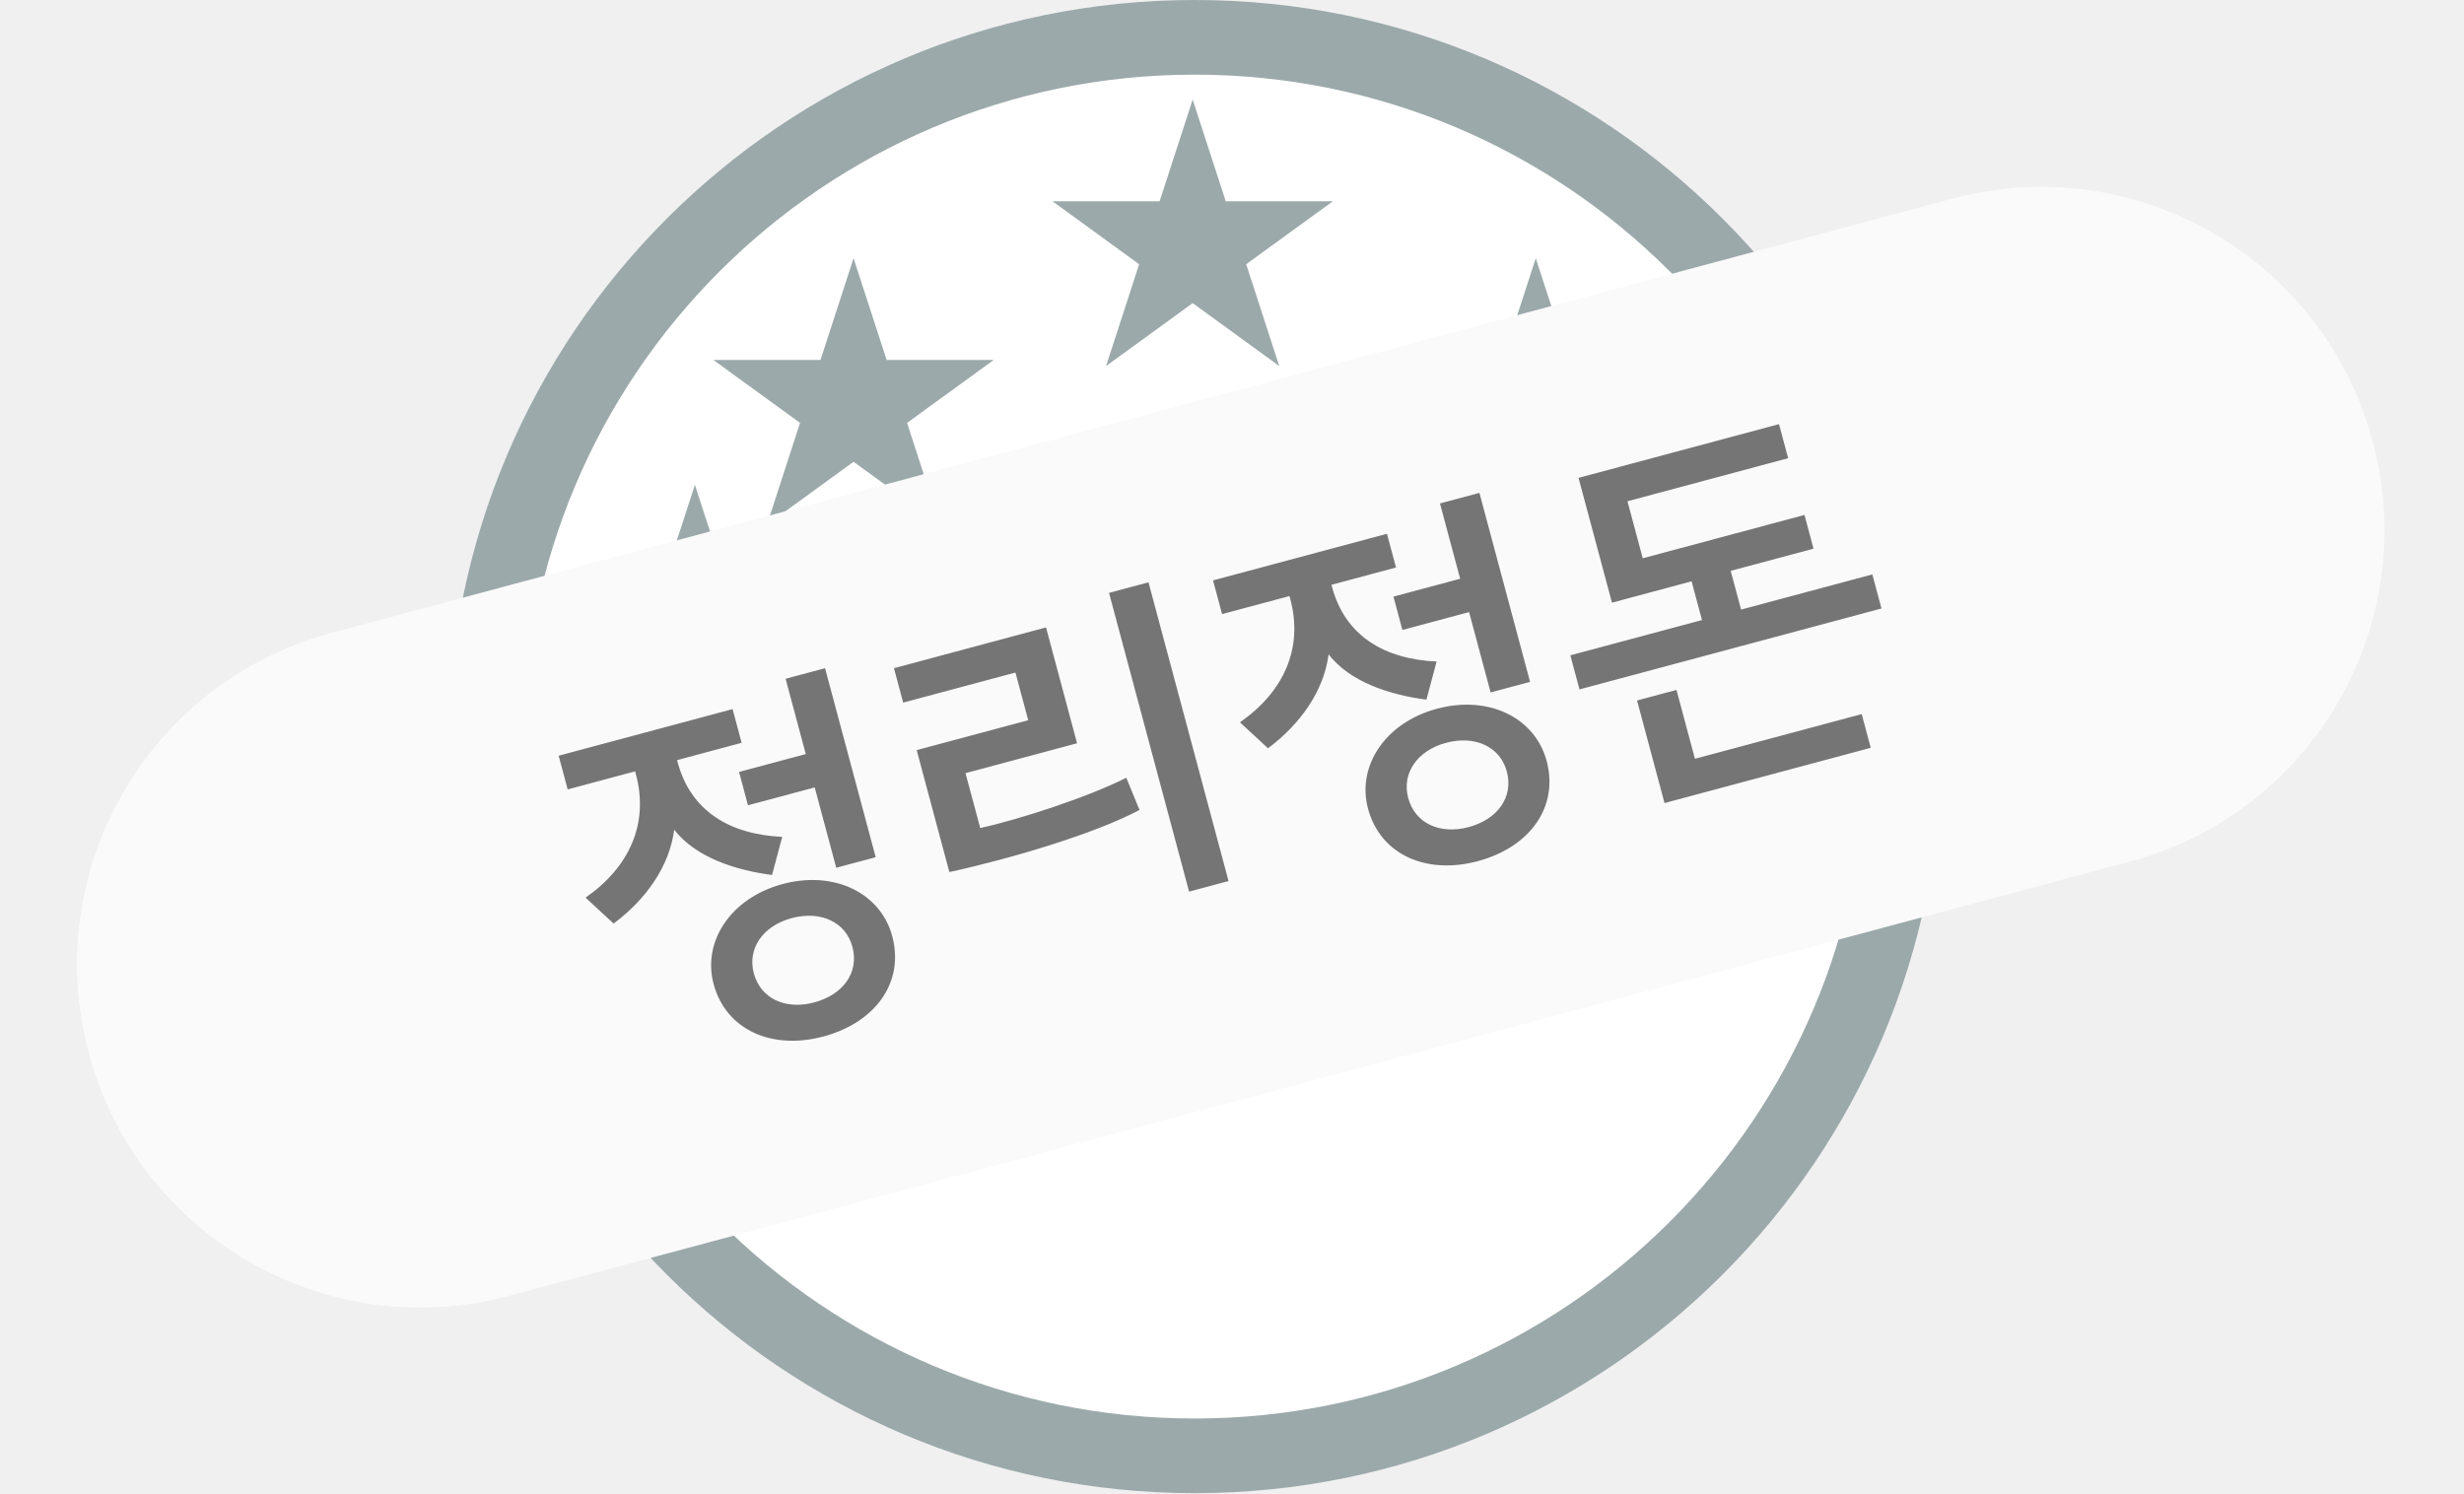
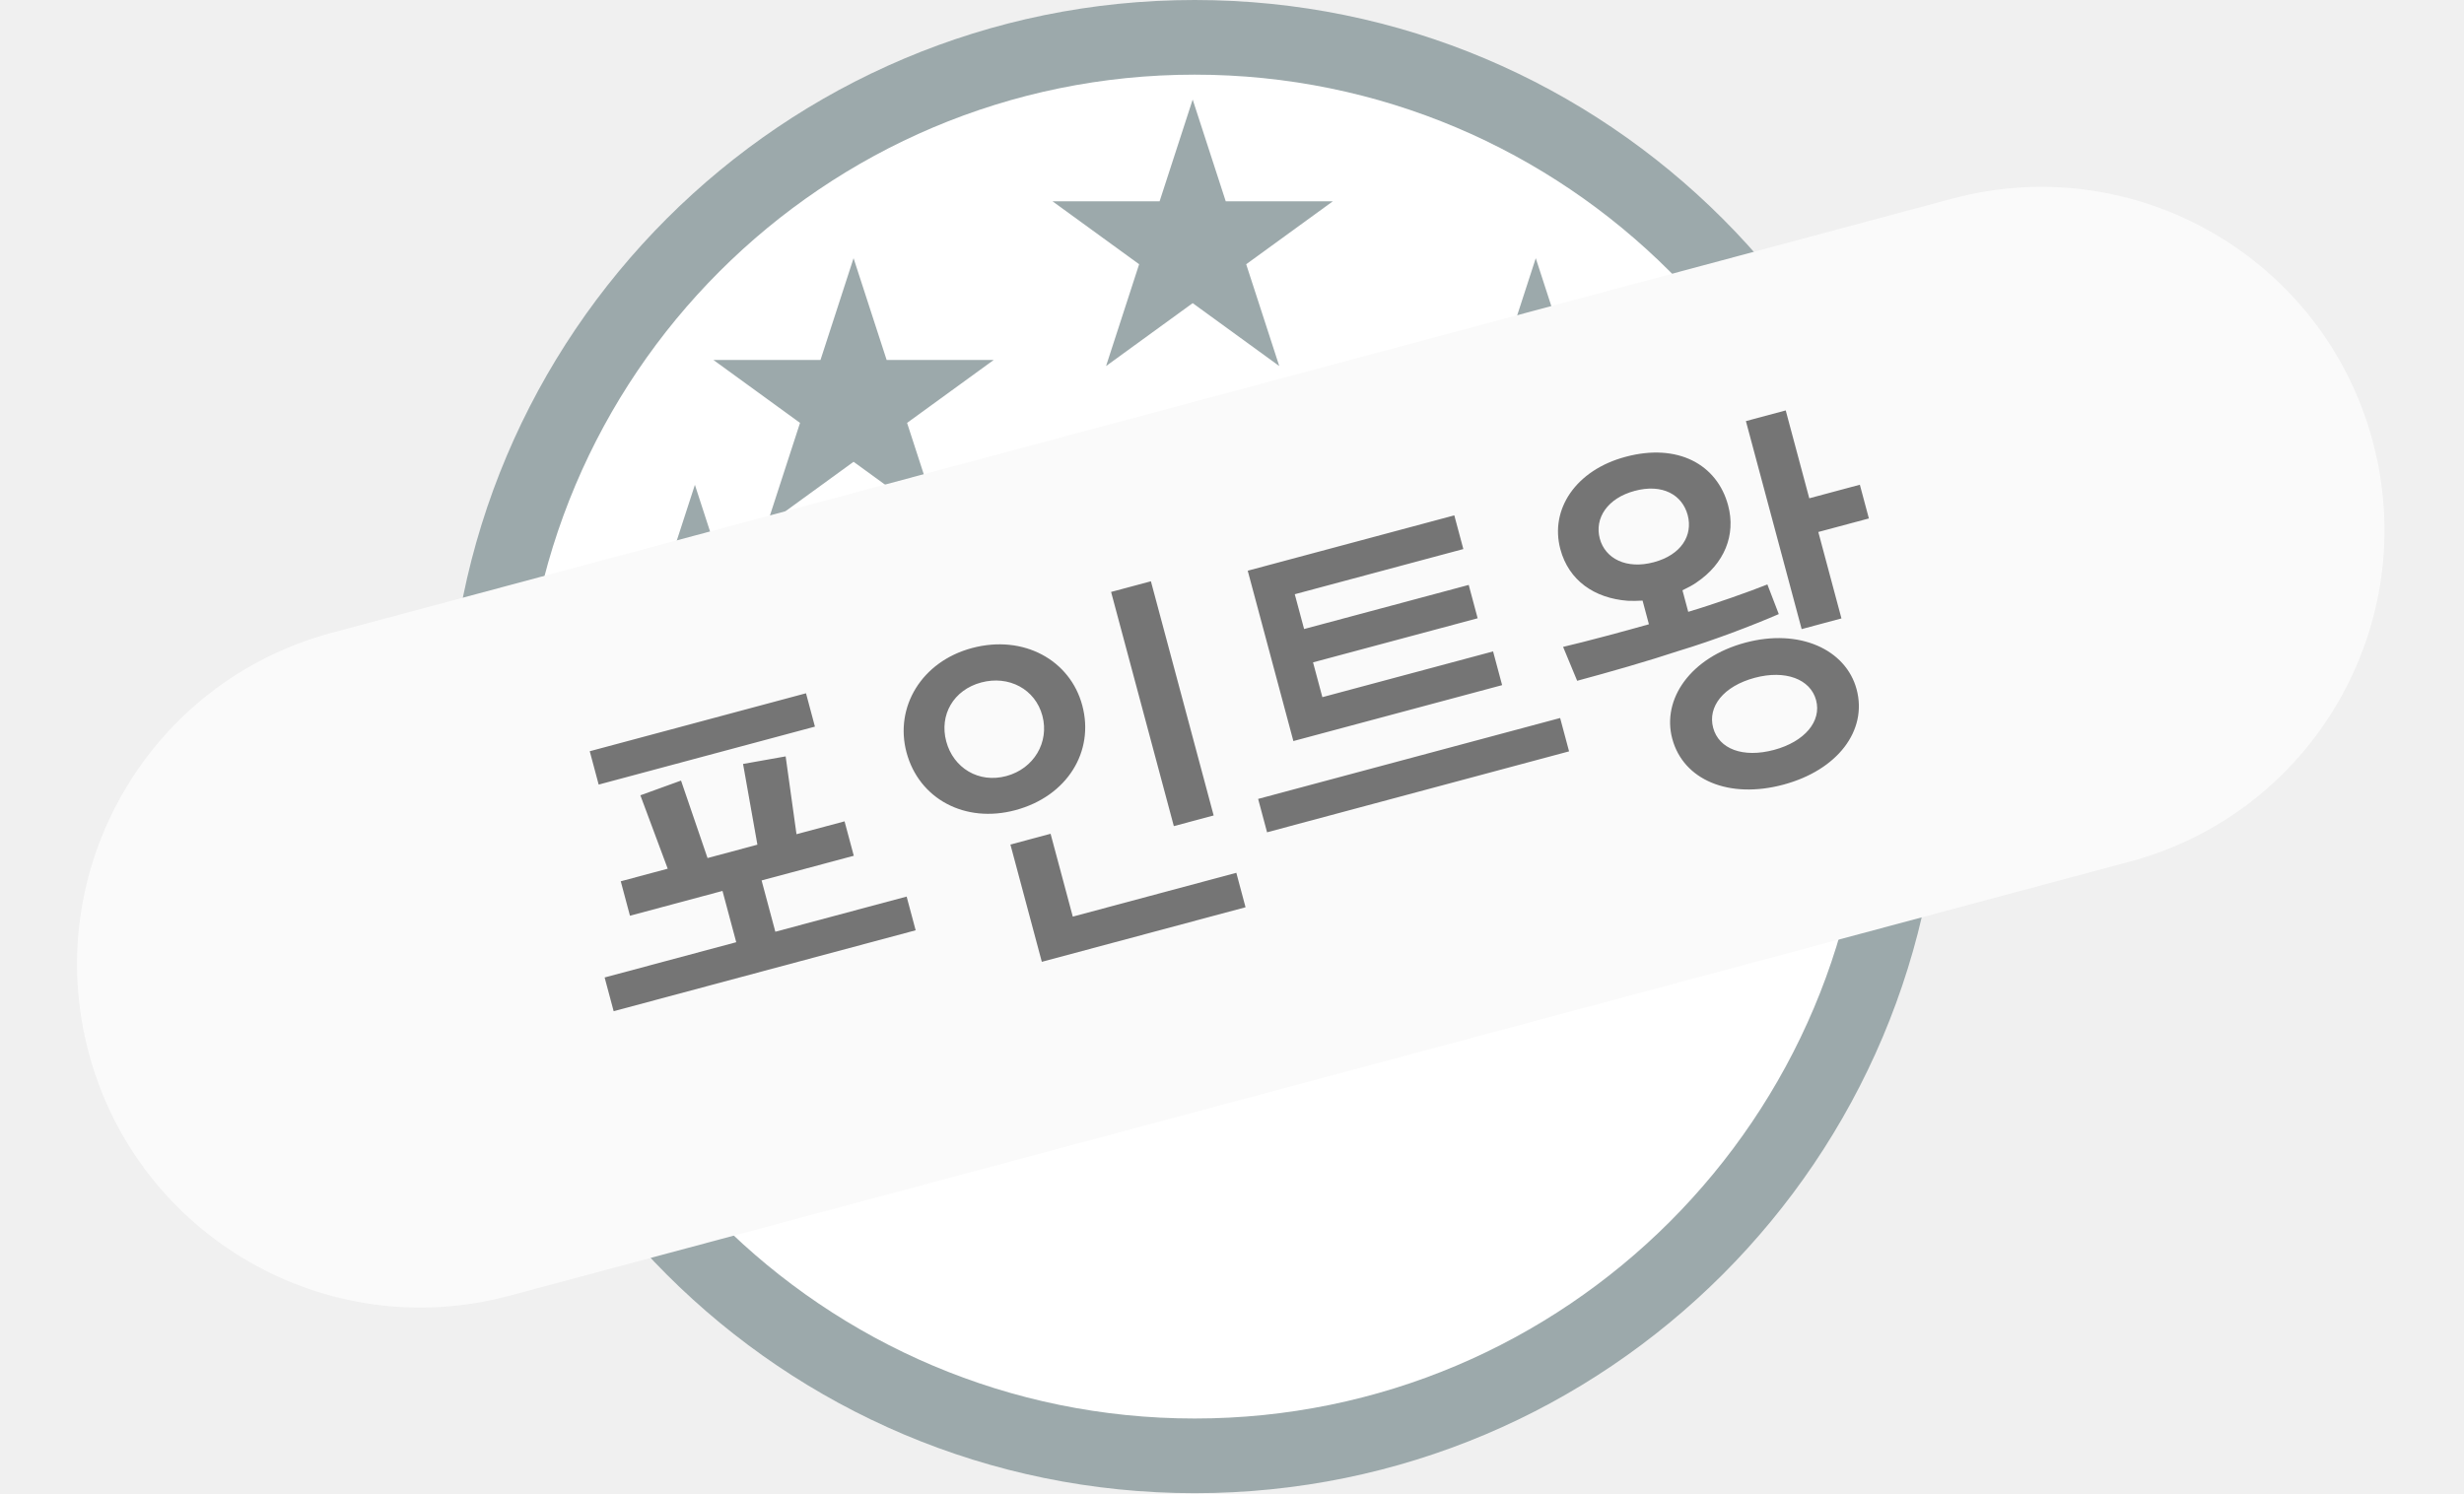
<svg xmlns="http://www.w3.org/2000/svg" width="99" height="60" viewBox="0 0 99 60" fill="none">
  <circle cx="48" cy="30" r="30" fill="#9CA9AB" />
  <circle cx="48" cy="30" r="27" fill="white" />
  <path d="M27.92 19.482L29.249 23.572H33.55L30.07 26.1L31.399 30.191L27.92 27.663L24.44 30.191L25.769 26.1L22.29 23.572H26.591L27.92 19.482Z" fill="#9CA9AB" />
  <path d="M34.295 10.375L35.624 14.465H39.925L36.445 16.993L37.774 21.084L34.295 18.556L30.815 21.084L32.144 16.993L28.665 14.465H32.966L34.295 10.375Z" fill="#9CA9AB" />
  <path d="M47.92 4L49.249 8.09H53.55L50.07 10.618L51.399 14.709L47.92 12.181L44.44 14.709L45.769 10.618L42.29 8.09H46.591L47.92 4Z" fill="#9CA9AB" />
  <path d="M61.705 10.375L63.034 14.465H67.335L63.856 16.993L65.185 21.084L61.705 18.556L58.226 21.084L59.555 16.993L56.075 14.465H60.376L61.705 10.375Z" fill="#9CA9AB" />
  <path d="M68.08 20.393L69.409 24.483H73.71L70.231 27.011L71.56 31.101L68.08 28.573L64.601 31.101L65.93 27.011L62.45 24.483H66.751L68.08 20.393Z" fill="#9CA9AB" />
  <path d="M3.569 42.319C1.598 34.963 5.963 27.402 13.319 25.431L78.444 7.981C85.8 6.01 93.361 10.375 95.332 17.732C97.303 25.087 92.938 32.649 85.581 34.62L20.457 52.07C13.101 54.041 5.54 49.675 3.569 42.319Z" fill="#FAFAFA" />
-   <path d="M34.249 38.047C33.983 37.052 32.976 36.581 31.809 36.893C30.656 37.202 30.02 38.114 30.287 39.108C30.561 40.132 31.564 40.589 32.716 40.28C33.884 39.967 34.524 39.07 34.249 38.047ZM35.184 34.445L33.599 34.869L32.734 31.641L30.053 32.359L29.694 31.019L32.375 30.301L31.564 27.275L33.149 26.85L35.184 34.445ZM25.518 30.995L22.809 31.721L22.446 30.367L29.435 28.494L29.798 29.849L27.204 30.544L27.227 30.63C27.752 32.59 29.317 33.53 31.428 33.628L31.02 35.159C29.58 34.973 27.961 34.465 27.088 33.34C26.906 34.794 25.956 36.145 24.654 37.111L23.526 36.07C25.297 34.839 26.078 33.085 25.549 31.111L25.518 30.995ZM35.849 37.618C36.343 39.463 35.187 41.085 33.083 41.649C31.008 42.205 29.167 41.386 28.672 39.541C28.213 37.826 29.367 36.081 31.442 35.524C33.546 34.961 35.389 35.903 35.849 37.618ZM45.252 31.253L45.785 32.546C43.973 33.511 40.567 34.516 38.144 35.042L36.831 30.142L41.312 28.941L40.799 27.025L36.288 28.233L35.918 26.85L42.028 25.212L43.275 29.867L38.793 31.068L39.384 33.273C40.931 32.936 43.688 32.042 45.252 31.253ZM47.776 35.828L44.559 23.824L46.145 23.399L49.361 35.403L47.776 35.828ZM60.542 31.002C60.275 30.007 59.269 29.536 58.101 29.849C56.948 30.157 56.312 31.069 56.579 32.063C56.853 33.087 57.856 33.544 59.009 33.235C60.176 32.922 60.816 32.025 60.542 31.002ZM61.476 27.4L59.891 27.824L59.026 24.596L56.346 25.314L55.987 23.974L58.667 23.256L57.856 20.23L59.441 19.805L61.476 27.4ZM51.81 23.951L49.101 24.677L48.738 23.322L55.727 21.449L56.09 22.804L53.496 23.499L53.519 23.585C54.044 25.545 55.609 26.485 57.721 26.583L57.312 28.114C55.872 27.928 54.253 27.42 53.38 26.294C53.199 27.749 52.248 29.1 50.947 30.067L49.818 29.025C51.589 27.794 52.37 26.04 51.841 24.066L51.81 23.951ZM62.141 30.573C62.636 32.418 61.479 34.04 59.376 34.604C57.3 35.16 55.459 34.34 54.965 32.496C54.505 30.781 55.659 29.035 57.734 28.479C59.838 27.916 61.682 28.858 62.141 30.573ZM65.774 28.148L67.359 27.723L68.1 30.49L74.801 28.695L75.164 30.049L66.878 32.269L65.774 28.148ZM75.595 24.451L63.461 27.702L63.094 26.333L68.383 24.916L67.966 23.359L64.767 24.217L63.423 19.202L71.478 17.043L71.845 18.412L65.389 20.142L66.003 22.433L72.502 20.692L72.865 22.047L69.537 22.939L69.954 24.495L75.228 23.082L75.595 24.451Z" fill="#757575" />
+   <path d="M32.384 27.858L32.743 29.198L24.054 31.527L23.695 30.187L32.384 27.858ZM33.933 33.004L34.304 34.387L30.6 35.379L31.152 37.44L36.427 36.027L36.79 37.382L24.656 40.633L24.293 39.278L29.581 37.861L29.029 35.8L25.311 36.797L24.941 35.413L26.828 34.907L25.729 31.958L27.363 31.366L28.428 34.479L30.431 33.942L29.855 30.698L31.566 30.394L32.002 33.521L33.933 33.004ZM36.423 30.236C35.937 28.42 37.02 26.585 39.052 26.041C41.127 25.485 42.998 26.528 43.484 28.344C43.983 30.203 42.873 31.998 40.798 32.554C38.766 33.099 36.921 32.095 36.423 30.236ZM38.019 29.793C38.305 30.859 39.321 31.483 40.431 31.185C41.541 30.888 42.167 29.824 41.881 28.758C41.595 27.692 40.533 27.127 39.423 27.424C38.313 27.721 37.733 28.726 38.019 29.793ZM50.044 36.456L41.859 38.649L40.597 33.936L42.211 33.504L43.103 36.833L49.674 35.072L50.044 36.456ZM48.763 32.768L47.163 33.196L44.642 23.786L46.242 23.358L48.763 32.768ZM63.043 30.192L50.909 33.444L50.55 32.103L62.684 28.852L63.043 30.192ZM60.353 27.531L51.966 29.778L50.132 22.933L58.432 20.709L58.795 22.063L52.022 23.878L52.397 25.276L59.011 23.504L59.37 24.844L52.756 26.616L53.131 28.014L59.99 26.176L60.353 27.531ZM71.011 23.485L71.469 24.676C70.445 25.12 68.849 25.733 67.448 26.155C66.257 26.551 64.608 27.024 63.368 27.356L62.803 25.994C63.646 25.799 65.289 25.359 66.251 25.085L65.996 24.134C65.782 24.145 65.583 24.152 65.395 24.141C64.054 24.037 63.029 23.323 62.693 22.069C62.264 20.47 63.309 18.892 65.312 18.356C67.416 17.792 68.994 18.666 69.434 20.309C69.755 21.505 69.275 22.653 68.176 23.396C68.008 23.518 67.804 23.619 67.599 23.72L67.831 24.585C68.889 24.27 70.3 23.769 71.011 23.485ZM74.596 27.699C75.04 29.356 73.829 30.947 71.653 31.53C69.463 32.117 67.633 31.341 67.189 29.684C66.761 28.084 67.934 26.411 70.124 25.824C72.3 25.241 74.168 26.099 74.596 27.699ZM75.089 20.833L73.057 21.377L73.987 24.85L72.388 25.279L70.148 16.921L71.748 16.492L72.694 20.023L74.726 19.478L75.089 20.833ZM72.968 28.135C72.74 27.285 71.728 26.908 70.503 27.236C69.249 27.572 68.604 28.393 68.832 29.244C69.06 30.094 70.025 30.468 71.279 30.133C72.504 29.804 73.196 28.986 72.968 28.135ZM65.679 19.725C64.584 20.018 64.058 20.823 64.278 21.645C64.495 22.451 65.352 22.886 66.447 22.592C67.557 22.295 68.025 21.506 67.809 20.698C67.589 19.877 66.789 19.427 65.679 19.725Z" fill="#757575" />
</svg>
